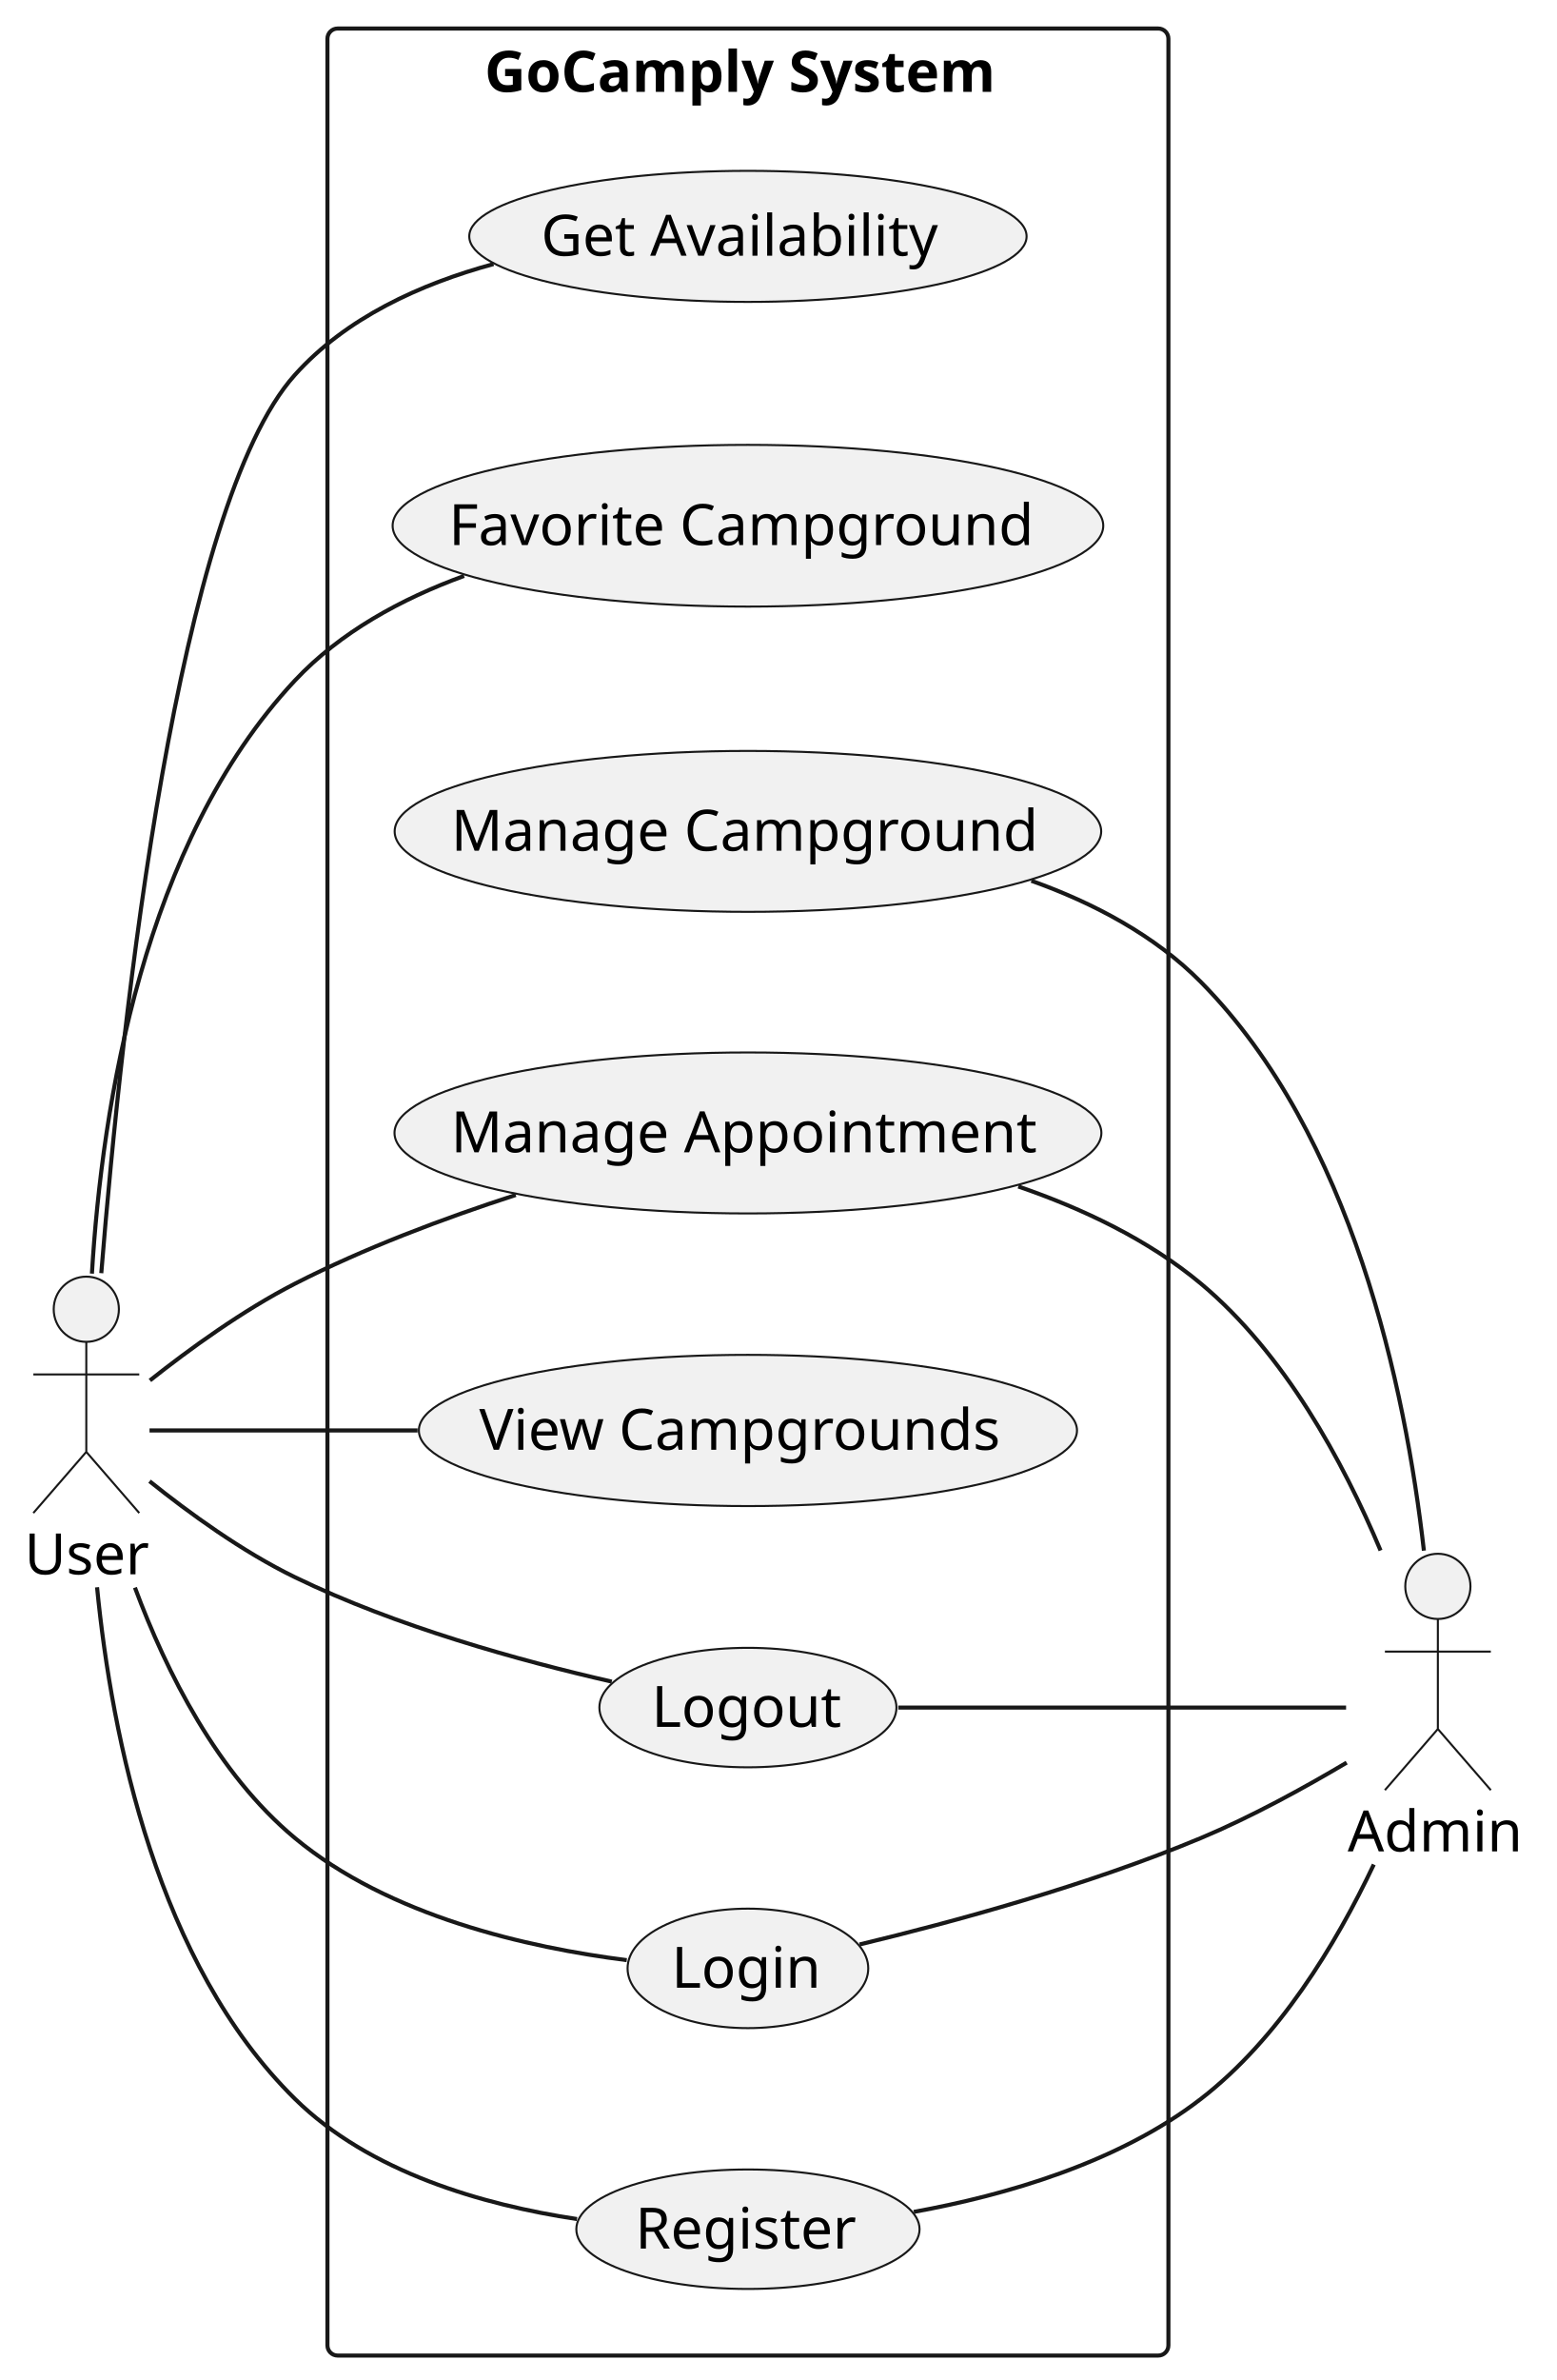
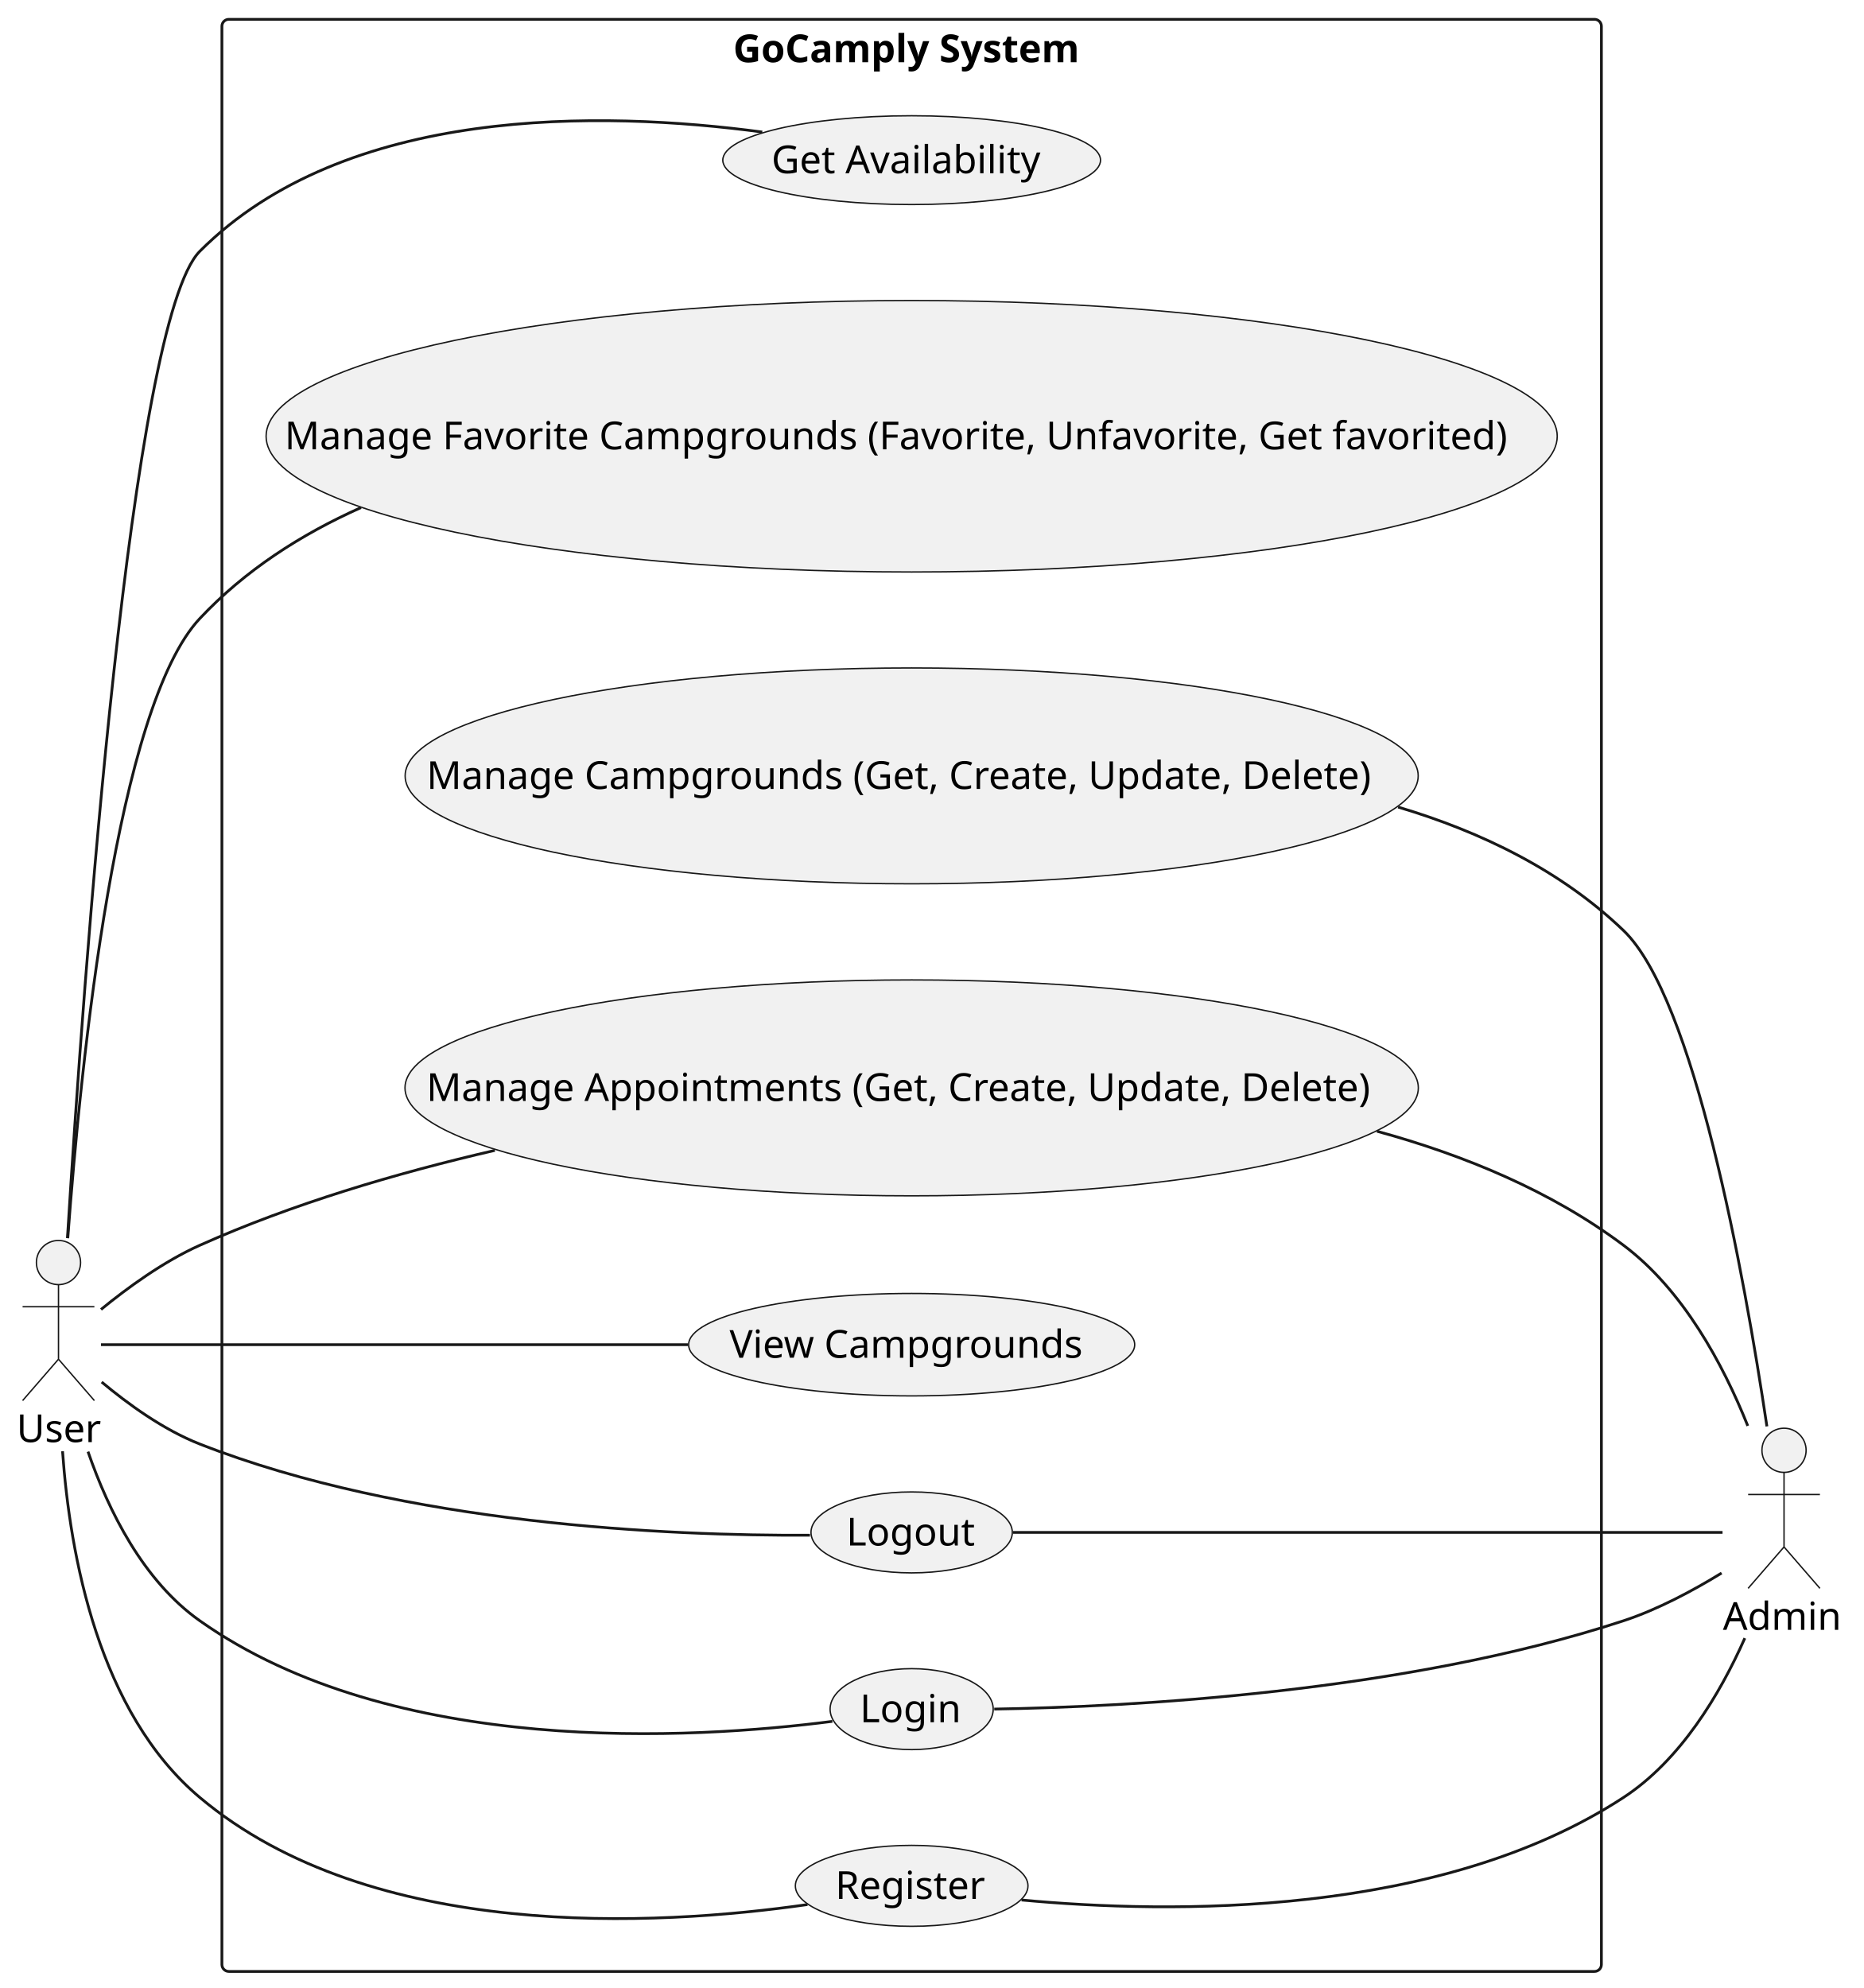
- <svg xmlns="http://www.w3.org/2000/svg" contentStyleType="text/css" data-diagram-type="DESCRIPTION" height="584px" preserveAspectRatio="none" style="width:382px;height:584px;background:#FFFFFF;" version="1.1" viewBox="0 0 382 584" width="382px" zoomAndPan="magnify">
+ <svg xmlns="http://www.w3.org/2000/svg" contentStyleType="text/css" data-diagram-type="DESCRIPTION" height="720px" preserveAspectRatio="none" style="width:675px;height:720px;background:#FFFFFF;" version="1.1" viewBox="0 0 675 720" width="675px" zoomAndPan="magnify">
  <defs />
  <g>
    <g class="cluster" data-entity="GoCamplySystem" data-source-line="3" data-uid="ent0003" id="cluster_GoCamplySystem">
-       <rect fill="none" height="571" rx="2.5" ry="2.5" style="stroke:#181818;stroke-width:1;" width="206.42" x="80.37" y="7" />
-       <text fill="#000000" font-family="sans-serif" font-size="14" font-weight="bold" lengthAdjust="spacing" textLength="129.295" x="118.933" y="22.535">GoCamply System</text>
+       <rect fill="none" height="707" rx="2.5" ry="2.5" style="stroke:#181818;stroke-width:1;" width="499.6" x="80.37" y="7" />
+       <text fill="#000000" font-family="sans-serif" font-size="14" font-weight="bold" lengthAdjust="spacing" textLength="129.295" x="265.522" y="22.535">GoCamply System</text>
    </g>
    <g class="entity" data-entity="register" data-source-line="4" data-uid="ent0004" id="entity_register">
-       <ellipse cx="183.584" cy="546.999" fill="#F1F1F1" rx="42.124" ry="14.659" style="stroke:#181818;stroke-width:0.5;" />
-       <text fill="#000000" font-family="sans-serif" font-size="14" lengthAdjust="spacing" textLength="55.33" x="155.919" y="551.743">Register</text>
+       <ellipse cx="330.174" cy="682.999" fill="#F1F1F1" rx="42.124" ry="14.659" style="stroke:#181818;stroke-width:0.5;" />
+       <text fill="#000000" font-family="sans-serif" font-size="14" lengthAdjust="spacing" textLength="55.33" x="302.509" y="687.743">Register</text>
    </g>
    <g class="entity" data-entity="login" data-source-line="5" data-uid="ent0005" id="entity_login">
-       <ellipse cx="183.577" cy="482.999" fill="#F1F1F1" rx="29.537" ry="14.659" style="stroke:#181818;stroke-width:0.5;" />
-       <text fill="#000000" font-family="sans-serif" font-size="14" lengthAdjust="spacing" textLength="37.529" x="164.813" y="487.743">Login</text>
+       <ellipse cx="330.167" cy="618.999" fill="#F1F1F1" rx="29.537" ry="14.659" style="stroke:#181818;stroke-width:0.5;" />
+       <text fill="#000000" font-family="sans-serif" font-size="14" lengthAdjust="spacing" textLength="37.529" x="311.403" y="623.743">Login</text>
    </g>
    <g class="entity" data-entity="logout" data-source-line="6" data-uid="ent0006" id="entity_logout">
-       <ellipse cx="183.579" cy="418.999" fill="#F1F1F1" rx="36.459" ry="14.659" style="stroke:#181818;stroke-width:0.5;" />
-       <text fill="#000000" font-family="sans-serif" font-size="14" lengthAdjust="spacing" textLength="47.318" x="159.92" y="423.743">Logout</text>
+       <ellipse cx="330.169" cy="554.999" fill="#F1F1F1" rx="36.459" ry="14.659" style="stroke:#181818;stroke-width:0.5;" />
+       <text fill="#000000" font-family="sans-serif" font-size="14" lengthAdjust="spacing" textLength="47.318" x="306.51" y="559.743">Logout</text>
    </g>
    <g class="entity" data-entity="viewCampgrounds" data-source-line="7" data-uid="ent0007" id="entity_viewCampgrounds">
-       <ellipse cx="183.582" cy="351.004" fill="#F1F1F1" rx="80.772" ry="18.554" style="stroke:#181818;stroke-width:0.5;" />
-       <text fill="#000000" font-family="sans-serif" font-size="14" lengthAdjust="spacing" textLength="131.899" x="117.632" y="355.749">View Campgrounds</text>
+       <ellipse cx="330.172" cy="487.004" fill="#F1F1F1" rx="80.772" ry="18.554" style="stroke:#181818;stroke-width:0.5;" />
+       <text fill="#000000" font-family="sans-serif" font-size="14" lengthAdjust="spacing" textLength="131.899" x="264.223" y="491.749">View Campgrounds</text>
    </g>
    <g class="entity" data-entity="manageAppt" data-source-line="8" data-uid="ent0008" id="entity_manageAppt">
-       <ellipse cx="183.584" cy="278.001" fill="#F1F1F1" rx="86.754" ry="19.751" style="stroke:#181818;stroke-width:0.5;" />
-       <text fill="#000000" font-family="sans-serif" font-size="14" lengthAdjust="spacing" textLength="145.817" x="110.676" y="282.745">Manage Appointment</text>
+       <ellipse cx="330.171" cy="394" fill="#F1F1F1" rx="183.501" ry="39.1" style="stroke:#181818;stroke-width:0.5;" />
+       <text fill="#000000" font-family="sans-serif" font-size="14" lengthAdjust="spacing" textLength="351.463" x="154.44" y="398.744">Manage Appointments (Get, Create, Update, Delete)</text>
    </g>
    <g class="entity" data-entity="manageCampground" data-source-line="9" data-uid="ent0009" id="entity_manageCampground">
-       <ellipse cx="183.58" cy="204.002" fill="#F1F1F1" rx="86.71" ry="19.742" style="stroke:#181818;stroke-width:0.5;" />
-       <text fill="#000000" font-family="sans-serif" font-size="14" lengthAdjust="spacing" textLength="145.715" x="110.722" y="208.746">Manage Campground</text>
+       <ellipse cx="330.171" cy="281" fill="#F1F1F1" rx="183.451" ry="39.09" style="stroke:#181818;stroke-width:0.5;" />
+       <text fill="#000000" font-family="sans-serif" font-size="14" lengthAdjust="spacing" textLength="351.36" x="154.491" y="285.744">Manage Campgrounds (Get, Create, Update, Delete)</text>
    </g>
    <g class="entity" data-entity="favoriteCampground" data-source-line="10" data-uid="ent0010" id="entity_favoriteCampground">
-       <ellipse cx="183.583" cy="129.003" fill="#F1F1F1" rx="87.213" ry="19.843" style="stroke:#181818;stroke-width:0.5;" />
-       <text fill="#000000" font-family="sans-serif" font-size="14" lengthAdjust="spacing" textLength="146.87" x="110.148" y="133.747">Favorite Campground</text>
+       <ellipse cx="330.171" cy="158" fill="#F1F1F1" rx="233.801" ry="49.16" style="stroke:#181818;stroke-width:0.5;" />
+       <text fill="#000000" font-family="sans-serif" font-size="14" lengthAdjust="spacing" textLength="454.18" x="103.081" y="162.744">Manage Favorite Campgrounds (Favorite, Unfavorite, Get favorited)</text>
    </g>
    <g class="entity" data-entity="getAvailability" data-source-line="11" data-uid="ent0011" id="entity_getAvailability">
-       <ellipse cx="183.58" cy="58" fill="#F1F1F1" rx="68.4" ry="16.08" style="stroke:#181818;stroke-width:0.5;" />
-       <text fill="#000000" font-family="sans-serif" font-size="14" lengthAdjust="spacing" textLength="101.548" x="132.806" y="62.744">Get Availability</text>
+       <ellipse cx="330.17" cy="58" fill="#F1F1F1" rx="68.4" ry="16.08" style="stroke:#181818;stroke-width:0.5;" />
+       <text fill="#000000" font-family="sans-serif" font-size="14" lengthAdjust="spacing" textLength="101.548" x="279.396" y="62.744">Get Availability</text>
    </g>
    <g class="entity" data-entity="user" data-source-line="2" data-uid="ent0002" id="entity_user">
-       <ellipse cx="21.183" cy="321.26" fill="#F1F1F1" rx="8" ry="8" style="stroke:#181818;stroke-width:0.5;" />
-       <path d="M21.183,329.26 L21.183,356.26 M8.183,337.26 L34.183,337.26 M21.183,356.26 L8.183,371.26 M21.183,356.26 L34.183,371.26" fill="none" style="stroke:#181818;stroke-width:0.5;" />
-       <text fill="#000000" font-family="sans-serif" font-size="14" lengthAdjust="spacing" textLength="30.365" x="6" y="386.295">User</text>
+       <ellipse cx="21.183" cy="457.26" fill="#F1F1F1" rx="8" ry="8" style="stroke:#181818;stroke-width:0.5;" />
+       <path d="M21.183,465.26 L21.183,492.26 M8.183,473.26 L34.183,473.26 M21.183,492.26 L8.183,507.26 M21.183,492.26 L34.183,507.26" fill="none" style="stroke:#181818;stroke-width:0.5;" />
+       <text fill="#000000" font-family="sans-serif" font-size="14" lengthAdjust="spacing" textLength="30.365" x="6" y="522.295">User</text>
    </g>
    <g class="entity" data-entity="admin" data-source-line="22" data-uid="ent0019" id="entity_admin">
-       <ellipse cx="352.928" cy="389.26" fill="#F1F1F1" rx="8" ry="8" style="stroke:#181818;stroke-width:0.5;" />
-       <path d="M352.928,397.26 L352.928,424.26 M339.928,405.26 L365.928,405.26 M352.928,424.26 L339.928,439.26 M352.928,424.26 L365.928,439.26" fill="none" style="stroke:#181818;stroke-width:0.5;" />
-       <text fill="#000000" font-family="sans-serif" font-size="14" lengthAdjust="spacing" textLength="44.276" x="330.79" y="454.295">Admin</text>
+       <ellipse cx="646.108" cy="525.26" fill="#F1F1F1" rx="8" ry="8" style="stroke:#181818;stroke-width:0.5;" />
+       <path d="M646.108,533.26 L646.108,560.26 M633.108,541.26 L659.108,541.26 M646.108,560.26 L633.108,575.26 M646.108,560.26 L659.108,575.26" fill="none" style="stroke:#181818;stroke-width:0.5;" />
+       <text fill="#000000" font-family="sans-serif" font-size="14" lengthAdjust="spacing" textLength="44.276" x="623.97" y="590.295">Admin</text>
    </g>
    <g class="link" data-entity-1="user" data-entity-2="register" data-source-line="14" data-uid="lnk12" id="link_user_register">
-       <path d="M23.82,389.48 C27.46,426.55 38.65,481.76 72.37,515 C90.67,533.04 118.51,541.03 141.63,544.51" fill="none" id="user-register" style="stroke:#181818;stroke-width:1;" />
+       <path d="M22.65,525.6 C25.34,563.6 35.78,620.25 72.37,651 C134.79,703.46 237.78,697.62 292.44,689.78" fill="none" id="user-register" style="stroke:#181818;stroke-width:1;" />
    </g>
    <g class="link" data-entity-1="user" data-entity-2="viewCampgrounds" data-source-line="15" data-uid="lnk13" id="link_user_viewCampgrounds">
-       <path d="M36.7,351 C51.97,351 77.24,351 102.5,351" fill="none" id="user-viewCampgrounds" style="stroke:#181818;stroke-width:1;" />
+       <path d="M36.58,487 C73.92,487 176.06,487 249.13,487" fill="none" id="user-viewCampgrounds" style="stroke:#181818;stroke-width:1;" />
    </g>
    <g class="link" data-entity-1="user" data-entity-2="manageAppt" data-source-line="16" data-uid="lnk14" id="link_user_manageAppt">
-       <path d="M36.8,338.73 C46.43,331.1 59.58,321.55 72.37,315 C89.34,306.31 108.81,298.99 126.6,293.22" fill="none" id="user-manageAppt" style="stroke:#181818;stroke-width:1;" />
+       <path d="M36.57,474.26 C46.11,466.45 59.25,456.86 72.37,451 C105.72,436.09 143.31,424.93 179.22,416.64" fill="none" id="user-manageAppt" style="stroke:#181818;stroke-width:1;" />
    </g>
    <g class="link" data-entity-1="user" data-entity-2="favoriteCampground" data-source-line="17" data-uid="lnk15" id="link_user_favoriteCampground">
-       <path d="M22.56,312.52 C25.03,271.4 35.14,206.76 72.37,167 C83.5,155.11 98.53,146.94 113.91,141.32" fill="none" id="user-favoriteCampground" style="stroke:#181818;stroke-width:1;" />
+       <path d="M24.55,448.45 C29.34,383.44 42.38,255.94 72.37,224 C88.67,206.63 108.88,193.59 130.74,183.83" fill="none" id="user-favoriteCampground" style="stroke:#181818;stroke-width:1;" />
    </g>
    <g class="link" data-entity-1="user" data-entity-2="login" data-source-line="18" data-uid="lnk16" id="link_user_login">
-       <path d="M33.12,389.56 C40.91,410.48 53.4,435.22 72.37,451 C95.49,470.25 129.68,477.92 153.84,480.98" fill="none" id="user-login" style="stroke:#181818;stroke-width:1;" />
+       <path d="M31.87,525.74 C39.31,547.27 51.9,572.55 72.37,587 C142.46,636.5 250.91,629.95 301.46,623.43" fill="none" id="user-login" style="stroke:#181818;stroke-width:1;" />
    </g>
    <g class="link" data-entity-1="user" data-entity-2="logout" data-source-line="19" data-uid="lnk17" id="link_user_logout">
-       <path d="M36.71,363.46 C46.3,371.15 59.44,380.72 72.37,387 C97.27,399.11 127.63,407.5 150.17,412.64" fill="none" id="user-logout" style="stroke:#181818;stroke-width:1;" />
+       <path d="M36.82,500.53 C46.26,508.43 59.19,517.84 72.37,523 C147.04,552.23 242.43,556.26 293.34,556.02" fill="none" id="user-logout" style="stroke:#181818;stroke-width:1;" />
    </g>
    <g class="link" data-entity-1="user" data-entity-2="getAvailability" data-source-line="20" data-uid="lnk18" id="link_user_getAvailability">
-       <path d="M24.86,312.41 C30.06,248.37 43.65,124 72.37,92 C84.94,77.99 103.14,69.69 121.14,64.79" fill="none" id="user-getAvailability" style="stroke:#181818;stroke-width:1;" />
+       <path d="M24.42,448.41 C30.27,353.79 47.33,116.07 72.37,91 C125.16,38.11 217.69,40 276.07,47.82" fill="none" id="user-getAvailability" style="stroke:#181818;stroke-width:1;" />
    </g>
    <g class="link" data-entity-1="register" data-entity-2="admin" data-source-line="23" data-uid="lnk20" id="link_register_admin">
-       <path d="M224.29,542.75 C246.85,538.66 274.54,530.66 294.79,515 C313.82,500.29 327.82,477.3 337.2,457.51" fill="none" id="register-admin" style="stroke:#181818;stroke-width:1;" />
+       <path d="M369.97,688.13 C423.57,693.14 521.21,694.63 587.97,651 C608.58,637.52 622.81,613.79 631.91,593.3" fill="none" id="register-admin" style="stroke:#181818;stroke-width:1;" />
    </g>
    <g class="link" data-entity-1="login" data-entity-2="admin" data-source-line="24" data-uid="lnk21" id="link_login_admin">
-       <path d="M210.99,477.13 C233.68,471.67 267.04,462.62 294.79,451 C307.06,445.86 320.05,438.74 330.54,432.51" fill="none" id="login-admin" style="stroke:#181818;stroke-width:1;" />
+       <path d="M360.07,618.98 C408.45,618.18 508.36,613.14 587.97,587 C600.39,582.92 613.18,576.05 623.5,569.72" fill="none" id="login-admin" style="stroke:#181818;stroke-width:1;" />
    </g>
    <g class="link" data-entity-1="logout" data-entity-2="admin" data-source-line="25" data-uid="lnk22" id="link_logout_admin">
-       <path d="M220.48,419 C253.9,419 302.62,419 330.4,419" fill="none" id="logout-admin" style="stroke:#181818;stroke-width:1;" />
+       <path d="M366.87,555 C432.6,555 570.87,555 623.84,555" fill="none" id="logout-admin" style="stroke:#181818;stroke-width:1;" />
    </g>
    <g class="link" data-entity-1="manageCampground" data-entity-2="admin" data-source-line="26" data-uid="lnk23" id="link_manageCampground_admin">
-       <path d="M253.15,216.12 C268.43,221.58 283.45,229.51 294.79,241 C331.95,278.66 344.95,340.52 349.5,380.5" fill="none" id="manageCampground-admin" style="stroke:#181818;stroke-width:1;" />
+       <path d="M506.34,292.3 C536.54,301.29 565.41,315.36 587.97,337 C613.59,361.58 631.6,460.89 639.91,516.6" fill="none" id="manageCampground-admin" style="stroke:#181818;stroke-width:1;" />
    </g>
    <g class="link" data-entity-1="manageAppt" data-entity-2="admin" data-source-line="27" data-uid="lnk24" id="link_manageAppt_admin">
-       <path d="M249.94,291.14 C265.83,296.59 281.94,304.26 294.79,315 C315.26,332.11 329.64,358.52 338.86,380.45" fill="none" id="manageAppt-admin" style="stroke:#181818;stroke-width:1;" />
+       <path d="M498.69,409.71 C530.5,418.41 561.93,431.48 587.97,451 C609.56,467.19 624.01,494.04 632.98,516.41" fill="none" id="manageAppt-admin" style="stroke:#181818;stroke-width:1;" />
    </g>
  </g>
</svg>
